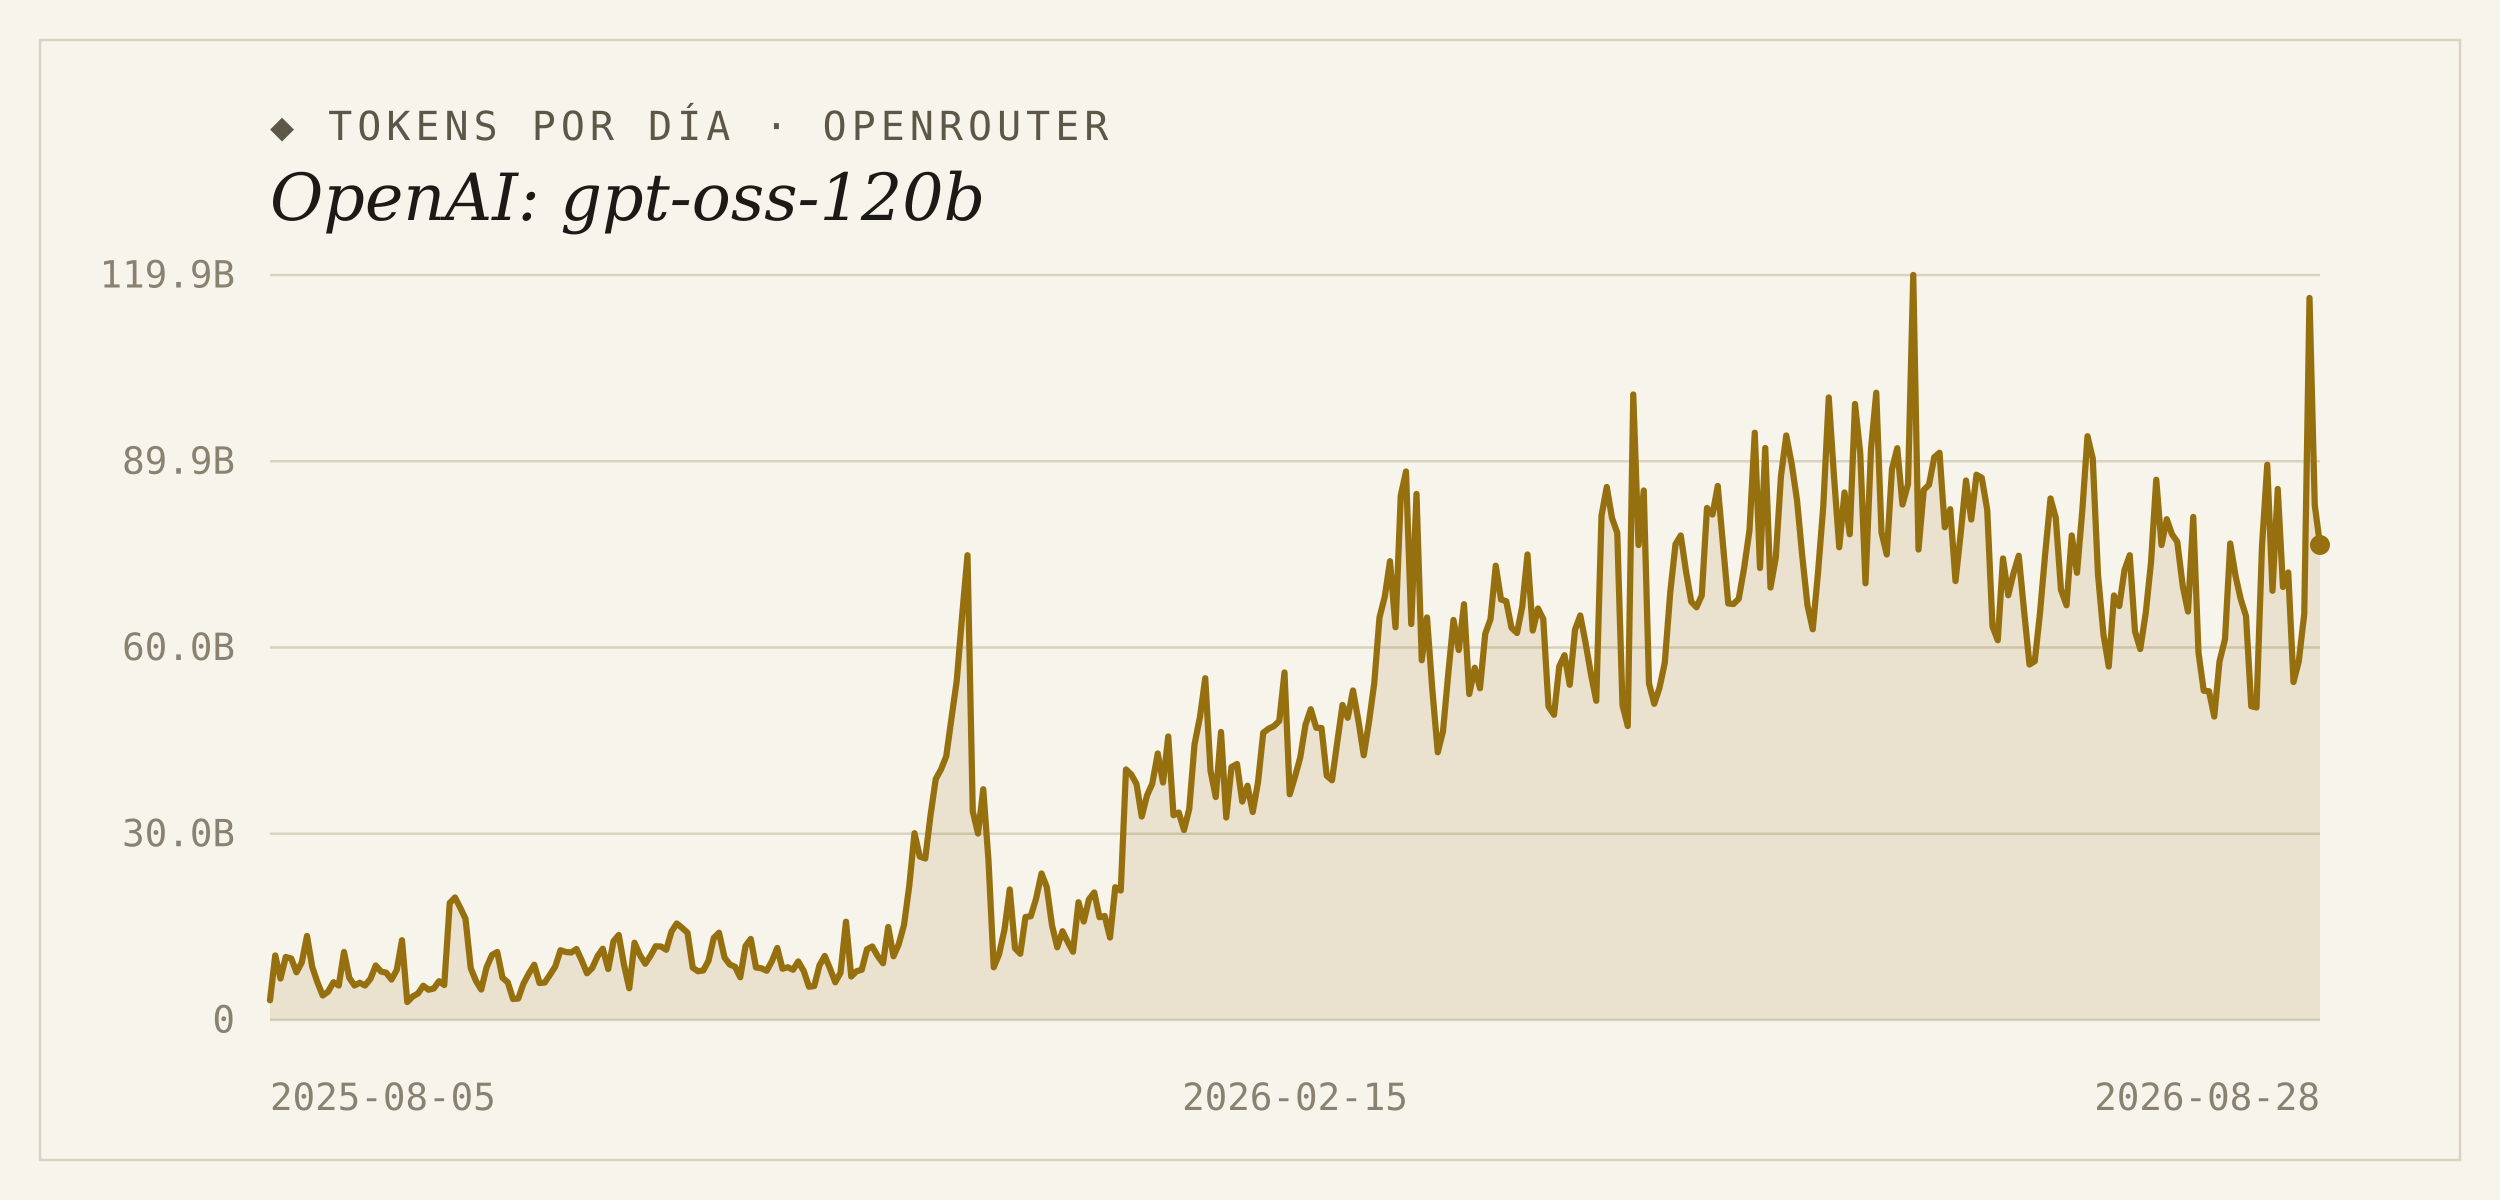
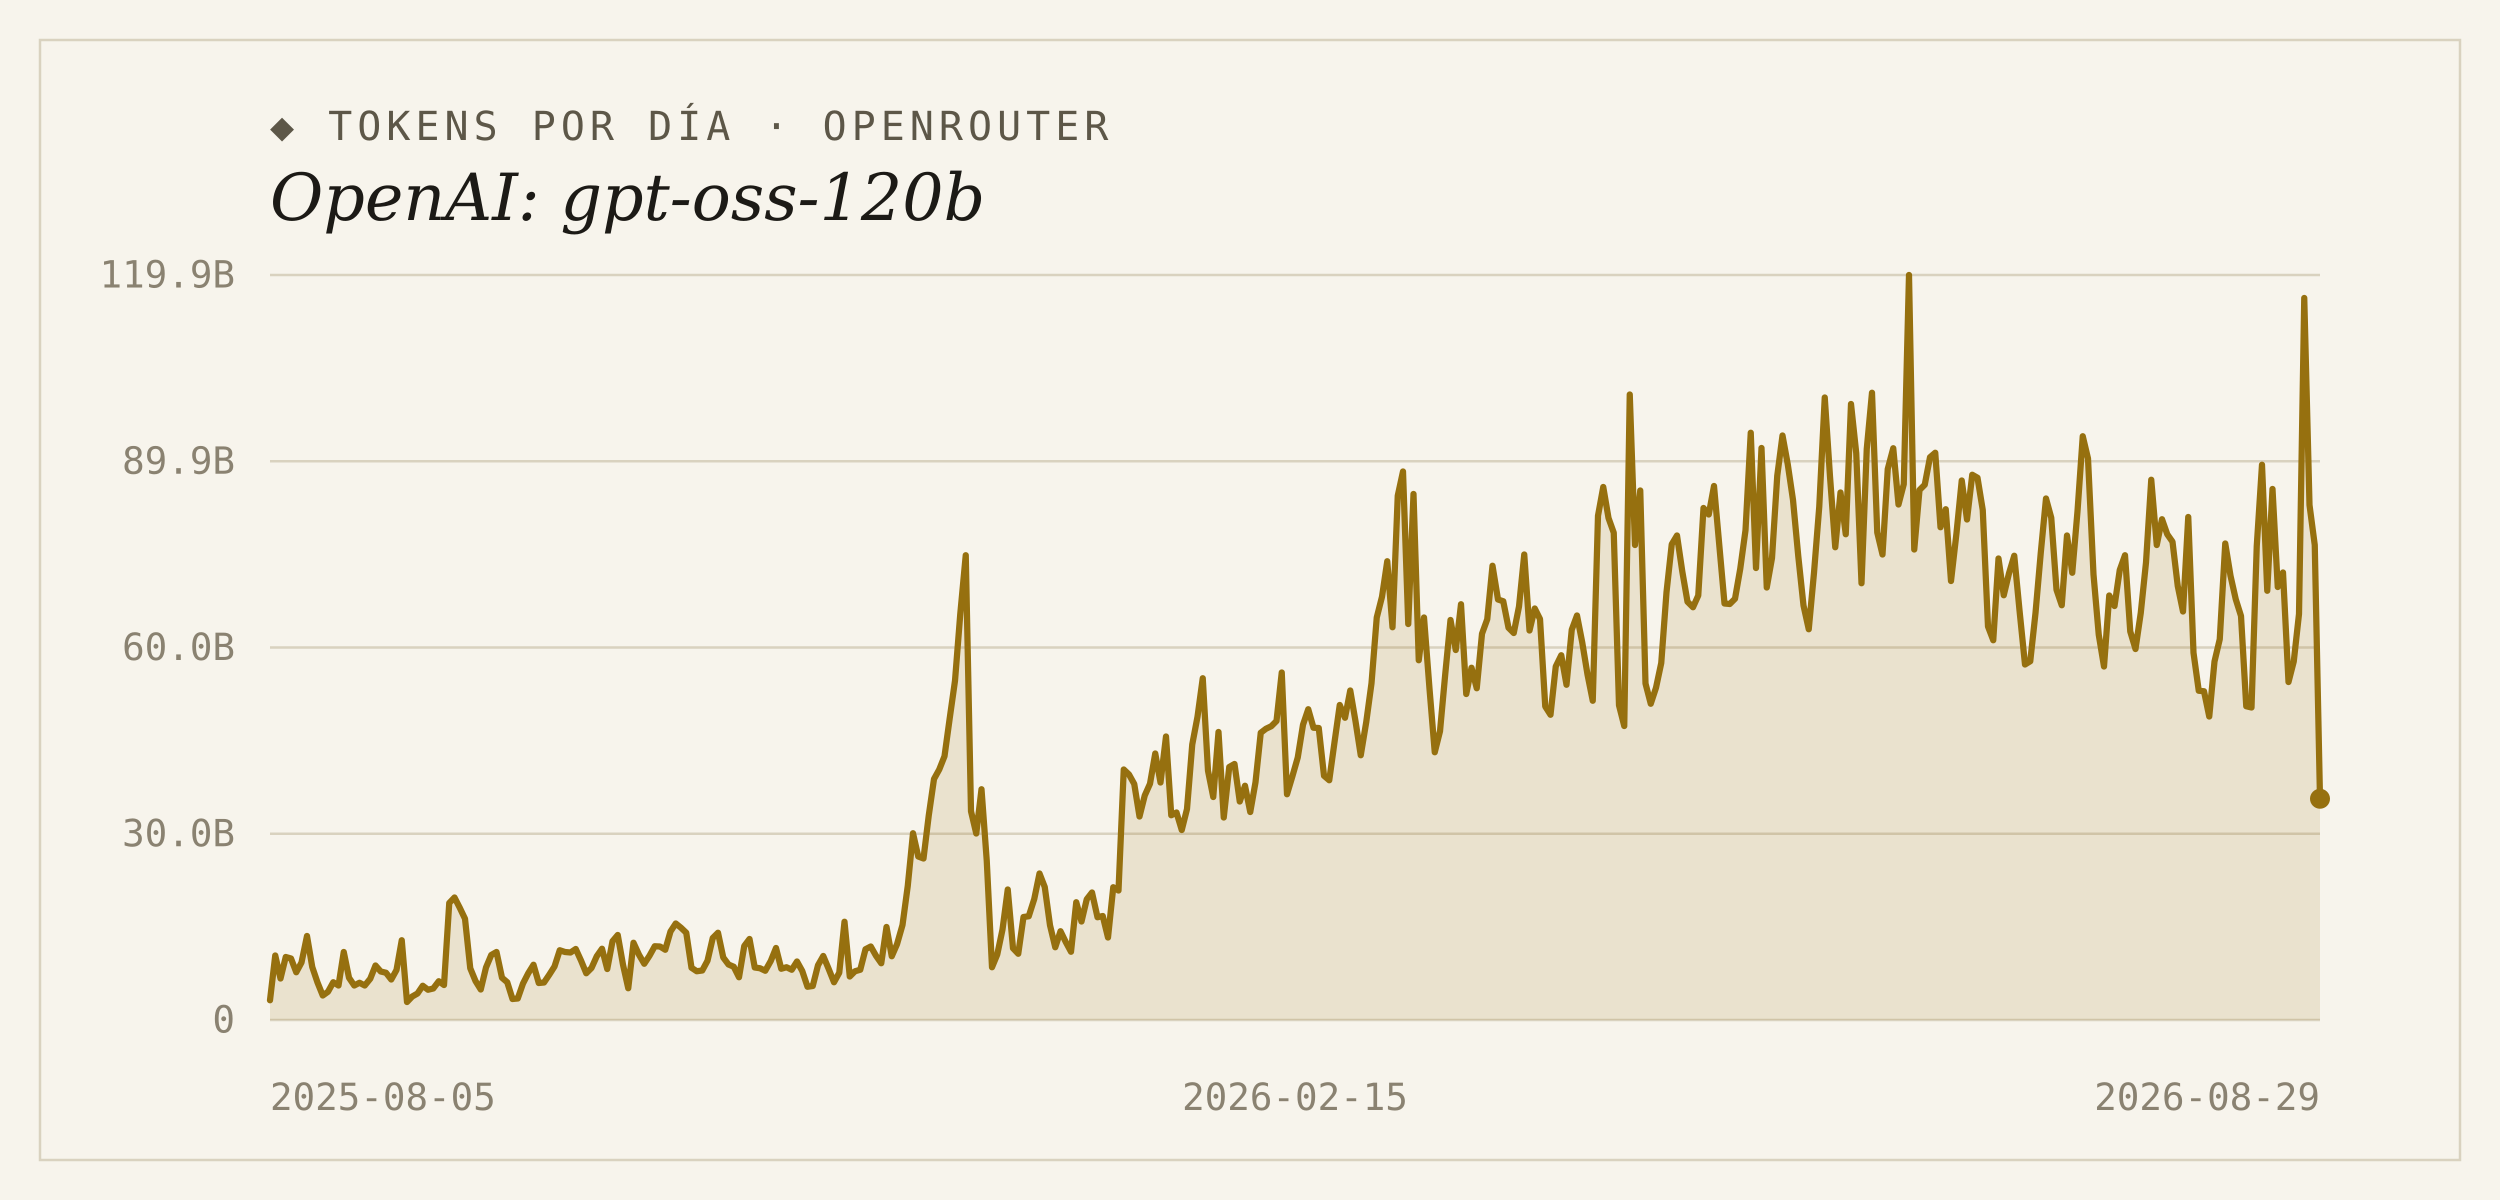
<svg xmlns="http://www.w3.org/2000/svg" width="1000" height="480" viewBox="0 0 1000 480">
  <rect width="1000" height="480" fill="#f7f4ec" />
  <rect x="16" y="16" width="968" height="448" fill="none" stroke="#d9d2bf" stroke-width="1" />
  <text x="108" y="56" font-family="'DejaVu Sans Mono', Consolas, monospace" font-size="16" letter-spacing="2" fill="#5d5748">◆ TOKENS POR DÍA · OPENROUTER</text>
  <text x="108" y="88" font-family="Georgia, 'DejaVu Serif', serif" font-size="26" font-style="italic" fill="#1c1a16">OpenAI: gpt-oss-120b</text>
  <line x1="108" y1="408.0" x2="928" y2="408.0" stroke="#d9d2bf" stroke-width="1" />
  <text x="94" y="413" text-anchor="end" font-family="'DejaVu Sans Mono', Consolas, monospace" font-size="15" fill="#8a8271">0</text>
  <line x1="108" y1="333.5" x2="928" y2="333.5" stroke="#d9d2bf" stroke-width="1" />
  <text x="94" y="338.5" text-anchor="end" font-family="'DejaVu Sans Mono', Consolas, monospace" font-size="15" fill="#8a8271">30.0B</text>
  <line x1="108" y1="259.0" x2="928" y2="259.0" stroke="#d9d2bf" stroke-width="1" />
  <text x="94" y="264" text-anchor="end" font-family="'DejaVu Sans Mono', Consolas, monospace" font-size="15" fill="#8a8271">60.0B</text>
  <line x1="108" y1="184.5" x2="928" y2="184.5" stroke="#d9d2bf" stroke-width="1" />
  <text x="94" y="189.5" text-anchor="end" font-family="'DejaVu Sans Mono', Consolas, monospace" font-size="15" fill="#8a8271">89.9B</text>
  <line x1="108" y1="110.0" x2="928" y2="110.0" stroke="#d9d2bf" stroke-width="1" />
  <text x="94" y="115" text-anchor="end" font-family="'DejaVu Sans Mono', Consolas, monospace" font-size="15" fill="#8a8271">119.9B</text>
-   <path d="M 108,408.0 L 108.0,400.1 L 110.1,382.2 L 112.2,391.4 L 114.3,382.8 L 116.5,383.4 L 118.6,388.9 L 120.7,385.0 L 122.8,374.4 L 124.9,386.8 L 127.0,393.0 L 129.1,398.2 L 131.2,396.7 L 133.4,392.9 L 135.5,394.2 L 137.6,380.8 L 139.7,391.1 L 141.8,394.2 L 143.9,393.1 L 146.0,394.2 L 148.2,391.5 L 150.3,386.2 L 152.4,388.6 L 154.5,389.1 L 156.6,391.8 L 158.7,388.0 L 160.8,376.1 L 162.9,400.8 L 165.1,398.6 L 167.2,397.4 L 169.3,394.3 L 171.4,395.9 L 173.5,395.4 L 175.6,392.5 L 177.7,394.0 L 179.9,361.2 L 182.0,359.0 L 184.1,363.1 L 186.2,367.5 L 188.3,387.3 L 190.4,392.4 L 192.5,395.8 L 194.6,387.0 L 196.8,382.0 L 198.9,380.8 L 201.0,391.1 L 203.1,392.9 L 205.2,399.6 L 207.3,399.4 L 209.4,393.4 L 211.6,389.3 L 213.7,385.9 L 215.8,393.2 L 217.9,393.0 L 220.0,389.9 L 222.1,386.6 L 224.2,380.1 L 226.4,380.8 L 228.5,381.0 L 230.6,379.6 L 232.7,384.2 L 234.8,389.3 L 236.9,387.2 L 239.0,382.5 L 241.1,379.5 L 243.3,387.6 L 245.4,376.5 L 247.5,374.0 L 249.6,385.9 L 251.7,395.3 L 253.8,377.1 L 255.9,381.9 L 258.1,385.5 L 260.2,382.3 L 262.3,378.5 L 264.4,378.6 L 266.5,379.9 L 268.6,372.6 L 270.7,369.4 L 272.8,371.1 L 275.0,373.1 L 277.1,387.1 L 279.2,388.5 L 281.3,388.2 L 283.4,384.3 L 285.5,375.2 L 287.6,373.1 L 289.8,383.0 L 291.9,385.8 L 294.0,386.7 L 296.1,390.9 L 298.2,378.4 L 300.3,375.6 L 302.4,387.0 L 304.5,387.3 L 306.7,388.3 L 308.8,384.4 L 310.9,379.2 L 313.0,387.5 L 315.1,386.9 L 317.2,387.9 L 319.3,384.6 L 321.5,388.4 L 323.6,394.7 L 325.7,394.4 L 327.8,386.1 L 329.9,382.4 L 332.0,387.4 L 334.1,392.9 L 336.2,389.1 L 338.4,368.7 L 340.5,390.6 L 342.6,388.5 L 344.7,387.9 L 346.8,379.7 L 348.9,378.6 L 351.0,382.3 L 353.2,385.3 L 355.3,370.8 L 357.4,382.5 L 359.5,377.7 L 361.6,370.0 L 363.7,354.4 L 365.8,333.3 L 367.9,342.6 L 370.1,343.4 L 372.2,326.2 L 374.3,311.6 L 376.4,307.8 L 378.5,302.5 L 380.6,287.2 L 382.7,272.3 L 384.9,245.7 L 387.0,222.1 L 389.1,324.5 L 391.2,333.4 L 393.3,315.7 L 395.4,344.3 L 397.5,386.9 L 399.6,381.8 L 401.8,371.8 L 403.9,355.8 L 406.0,379.3 L 408.1,381.5 L 410.2,366.8 L 412.3,366.5 L 414.4,359.6 L 416.6,349.4 L 418.7,354.8 L 420.8,370.1 L 422.9,378.9 L 425.0,372.5 L 427.1,376.8 L 429.2,380.7 L 431.4,360.9 L 433.5,368.6 L 435.6,359.7 L 437.7,357.0 L 439.8,366.9 L 441.9,366.4 L 444.0,375.0 L 446.1,354.9 L 448.3,356.2 L 450.4,307.8 L 452.5,309.8 L 454.6,313.6 L 456.7,326.6 L 458.8,318.2 L 460.9,313.5 L 463.1,301.4 L 465.2,313.0 L 467.3,294.6 L 469.4,326.1 L 471.5,325.0 L 473.6,332.0 L 475.7,323.6 L 477.8,297.8 L 480.0,286.7 L 482.1,271.3 L 484.2,308.3 L 486.3,318.8 L 488.4,292.8 L 490.5,327.0 L 492.6,306.8 L 494.8,305.6 L 496.9,320.6 L 499.0,314.3 L 501.1,324.8 L 503.2,312.9 L 505.3,293.1 L 507.4,291.5 L 509.5,290.5 L 511.7,288.4 L 513.8,269.0 L 515.9,317.7 L 518.0,310.7 L 520.1,303.0 L 522.2,289.9 L 524.3,283.7 L 526.5,291.1 L 528.6,291.2 L 530.7,310.3 L 532.8,312.1 L 534.9,296.9 L 537.0,282.0 L 539.1,287.1 L 541.2,276.2 L 543.4,288.5 L 545.5,302.1 L 547.6,288.8 L 549.7,273.3 L 551.8,247.0 L 553.9,238.7 L 556.0,224.5 L 558.2,250.9 L 560.3,198.3 L 562.4,188.6 L 564.5,249.6 L 566.6,197.6 L 568.7,264.1 L 570.8,247.0 L 572.9,275.5 L 575.1,300.9 L 577.2,292.5 L 579.3,269.6 L 581.4,248.0 L 583.5,260.0 L 585.6,241.7 L 587.7,277.6 L 589.9,267.1 L 592.0,275.3 L 594.1,253.5 L 596.2,247.7 L 598.3,226.3 L 600.4,239.8 L 602.5,240.5 L 604.6,251.1 L 606.8,253.2 L 608.9,242.6 L 611.0,221.8 L 613.1,252.2 L 615.2,243.4 L 617.3,247.6 L 619.4,282.6 L 621.6,285.9 L 623.7,266.6 L 625.8,262.1 L 627.9,273.9 L 630.0,251.9 L 632.1,246.2 L 634.2,257.0 L 636.4,269.8 L 638.5,280.3 L 640.6,206.3 L 642.7,194.8 L 644.8,207.2 L 646.9,213.1 L 649.0,282.1 L 651.1,290.4 L 653.3,157.8 L 655.4,218.0 L 657.5,196.2 L 659.6,273.4 L 661.7,281.5 L 663.8,275.1 L 665.9,265.2 L 668.1,236.9 L 670.2,217.7 L 672.3,214.2 L 674.4,228.5 L 676.5,240.7 L 678.6,242.9 L 680.7,238.2 L 682.8,203.2 L 685.0,205.8 L 687.1,194.4 L 689.2,217.9 L 691.3,241.4 L 693.4,241.6 L 695.5,239.5 L 697.6,227.5 L 699.8,212.1 L 701.9,173.1 L 704.0,227.2 L 706.1,179.2 L 708.2,235.0 L 710.3,223.2 L 712.4,190.3 L 714.5,174.2 L 716.7,185.7 L 718.8,200.0 L 720.9,222.4 L 723.0,242.2 L 725.1,251.7 L 727.2,229.1 L 729.3,202.7 L 731.5,159.0 L 733.6,190.6 L 735.7,218.9 L 737.8,197.0 L 739.9,213.7 L 742.0,161.6 L 744.1,181.3 L 746.2,233.3 L 748.4,179.6 L 750.5,157.1 L 752.6,213.0 L 754.7,221.8 L 756.8,187.6 L 758.9,179.3 L 761.0,201.8 L 763.2,193.7 L 765.3,110.0 L 767.4,219.8 L 769.5,196.0 L 771.6,193.9 L 773.7,182.9 L 775.8,181.1 L 777.9,210.9 L 780.1,203.7 L 782.2,232.4 L 784.3,213.2 L 786.4,192.2 L 788.5,207.8 L 790.6,189.9 L 792.7,191.1 L 794.9,204.0 L 797.0,250.6 L 799.1,256.1 L 801.2,223.4 L 803.3,238.1 L 805.4,229.3 L 807.5,222.3 L 809.6,244.1 L 811.8,265.8 L 813.9,264.5 L 816.0,245.2 L 818.1,221.2 L 820.2,199.4 L 822.3,207.1 L 824.4,235.9 L 826.6,242.1 L 828.7,214.2 L 830.8,229.1 L 832.9,204.5 L 835.0,174.5 L 837.1,183.4 L 839.2,229.8 L 841.4,253.9 L 843.5,266.6 L 845.6,238.2 L 847.7,242.4 L 849.8,228.0 L 851.9,222.1 L 854.0,252.6 L 856.1,259.6 L 858.3,245.2 L 860.4,225.0 L 862.5,191.9 L 864.6,218.0 L 866.7,207.7 L 868.8,213.7 L 870.9,216.7 L 873.1,234.4 L 875.2,244.6 L 877.3,206.8 L 879.4,261.1 L 881.5,276.3 L 883.6,276.5 L 885.7,286.6 L 887.8,264.6 L 890.0,255.7 L 892.1,217.4 L 894.2,230.3 L 896.3,239.7 L 898.4,246.4 L 900.5,282.5 L 902.6,283.0 L 904.8,218.4 L 906.9,185.9 L 909.0,236.3 L 911.1,195.6 L 913.2,234.8 L 915.3,229.0 L 917.4,272.8 L 919.5,264.6 L 921.7,245.6 L 923.8,119.2 L 925.9,202.0 L 928.0,218.0 L 928.0,408.0 Z" fill="#96700f" fill-opacity="0.14" />
-   <polyline points="108.0,400.1 110.1,382.2 112.2,391.4 114.3,382.8 116.5,383.4 118.6,388.9 120.7,385.0 122.8,374.4 124.9,386.8 127.0,393.0 129.1,398.2 131.2,396.7 133.4,392.9 135.5,394.2 137.6,380.8 139.7,391.1 141.8,394.2 143.9,393.1 146.0,394.2 148.2,391.5 150.3,386.2 152.4,388.6 154.5,389.1 156.6,391.8 158.7,388.0 160.8,376.1 162.9,400.8 165.1,398.6 167.2,397.4 169.3,394.3 171.4,395.9 173.5,395.4 175.6,392.5 177.7,394.0 179.9,361.2 182.0,359.0 184.1,363.1 186.2,367.5 188.3,387.3 190.4,392.4 192.5,395.8 194.6,387.0 196.8,382.0 198.9,380.8 201.0,391.1 203.1,392.9 205.2,399.6 207.3,399.4 209.4,393.4 211.6,389.3 213.7,385.9 215.8,393.2 217.9,393.0 220.0,389.9 222.1,386.6 224.2,380.1 226.4,380.8 228.5,381.0 230.6,379.6 232.7,384.2 234.8,389.3 236.9,387.2 239.0,382.5 241.1,379.5 243.3,387.6 245.4,376.5 247.5,374.0 249.6,385.9 251.7,395.3 253.8,377.1 255.9,381.9 258.1,385.5 260.2,382.3 262.3,378.5 264.4,378.6 266.5,379.9 268.6,372.6 270.7,369.4 272.8,371.1 275.0,373.1 277.1,387.1 279.2,388.5 281.3,388.2 283.4,384.3 285.5,375.2 287.6,373.1 289.8,383.0 291.9,385.8 294.0,386.7 296.1,390.9 298.2,378.4 300.3,375.6 302.4,387.0 304.5,387.3 306.7,388.3 308.8,384.4 310.9,379.2 313.0,387.5 315.1,386.9 317.2,387.9 319.3,384.6 321.5,388.4 323.6,394.7 325.7,394.4 327.8,386.1 329.9,382.4 332.0,387.4 334.1,392.9 336.2,389.1 338.4,368.7 340.5,390.6 342.6,388.5 344.7,387.9 346.8,379.7 348.9,378.6 351.0,382.3 353.2,385.3 355.3,370.8 357.4,382.5 359.5,377.7 361.6,370.0 363.7,354.4 365.8,333.3 367.9,342.6 370.1,343.4 372.2,326.2 374.3,311.6 376.4,307.8 378.5,302.5 380.6,287.2 382.7,272.3 384.9,245.7 387.0,222.1 389.1,324.5 391.2,333.4 393.3,315.7 395.4,344.3 397.5,386.9 399.6,381.8 401.8,371.8 403.9,355.8 406.0,379.3 408.1,381.5 410.2,366.8 412.3,366.5 414.4,359.6 416.6,349.4 418.7,354.8 420.8,370.1 422.9,378.9 425.0,372.5 427.1,376.8 429.2,380.7 431.4,360.9 433.5,368.6 435.6,359.7 437.7,357.0 439.8,366.9 441.9,366.4 444.0,375.0 446.1,354.9 448.3,356.2 450.4,307.8 452.5,309.8 454.6,313.6 456.7,326.6 458.8,318.2 460.9,313.5 463.1,301.4 465.2,313.0 467.3,294.6 469.4,326.1 471.5,325.0 473.6,332.0 475.7,323.6 477.8,297.8 480.0,286.7 482.1,271.3 484.2,308.3 486.3,318.8 488.4,292.8 490.5,327.0 492.6,306.8 494.8,305.6 496.9,320.6 499.0,314.3 501.1,324.8 503.2,312.9 505.3,293.1 507.4,291.5 509.5,290.5 511.7,288.4 513.8,269.0 515.9,317.7 518.0,310.7 520.1,303.0 522.2,289.9 524.3,283.7 526.5,291.1 528.6,291.2 530.7,310.3 532.8,312.1 534.9,296.9 537.0,282.0 539.1,287.1 541.2,276.2 543.4,288.5 545.5,302.1 547.6,288.8 549.7,273.3 551.8,247.0 553.9,238.7 556.0,224.5 558.2,250.9 560.3,198.3 562.4,188.6 564.5,249.6 566.6,197.6 568.7,264.1 570.8,247.0 572.9,275.5 575.1,300.9 577.2,292.5 579.3,269.6 581.4,248.0 583.5,260.0 585.6,241.7 587.7,277.6 589.9,267.1 592.0,275.3 594.1,253.5 596.2,247.7 598.3,226.3 600.4,239.8 602.5,240.5 604.6,251.1 606.8,253.2 608.9,242.6 611.0,221.8 613.1,252.2 615.2,243.4 617.3,247.6 619.4,282.6 621.6,285.9 623.7,266.6 625.8,262.1 627.9,273.9 630.0,251.9 632.1,246.2 634.2,257.0 636.4,269.8 638.5,280.3 640.6,206.3 642.7,194.8 644.8,207.2 646.9,213.1 649.0,282.1 651.1,290.4 653.3,157.8 655.4,218.0 657.5,196.2 659.6,273.4 661.7,281.5 663.8,275.1 665.9,265.2 668.1,236.9 670.2,217.7 672.3,214.2 674.4,228.5 676.5,240.7 678.6,242.9 680.7,238.2 682.8,203.2 685.0,205.8 687.1,194.4 689.2,217.9 691.3,241.4 693.4,241.6 695.5,239.5 697.6,227.5 699.8,212.1 701.9,173.1 704.0,227.2 706.1,179.2 708.2,235.0 710.3,223.2 712.4,190.3 714.5,174.2 716.7,185.7 718.8,200.0 720.9,222.4 723.0,242.2 725.1,251.7 727.2,229.1 729.3,202.7 731.5,159.0 733.6,190.6 735.7,218.9 737.8,197.0 739.9,213.7 742.0,161.6 744.1,181.3 746.2,233.3 748.4,179.6 750.5,157.1 752.6,213.0 754.7,221.8 756.8,187.6 758.9,179.3 761.0,201.8 763.2,193.7 765.3,110.0 767.4,219.8 769.5,196.0 771.6,193.9 773.7,182.9 775.8,181.1 777.9,210.9 780.1,203.7 782.2,232.4 784.3,213.2 786.4,192.2 788.5,207.8 790.6,189.9 792.7,191.1 794.9,204.0 797.0,250.6 799.1,256.1 801.2,223.4 803.3,238.1 805.4,229.3 807.5,222.3 809.6,244.1 811.8,265.8 813.9,264.5 816.0,245.2 818.1,221.2 820.2,199.4 822.3,207.1 824.4,235.9 826.6,242.1 828.7,214.2 830.8,229.1 832.9,204.5 835.0,174.5 837.1,183.4 839.2,229.8 841.4,253.9 843.5,266.6 845.6,238.2 847.7,242.4 849.8,228.0 851.9,222.1 854.0,252.6 856.1,259.6 858.3,245.2 860.4,225.0 862.5,191.9 864.6,218.0 866.7,207.7 868.8,213.7 870.9,216.7 873.1,234.4 875.2,244.6 877.3,206.8 879.4,261.1 881.5,276.3 883.6,276.5 885.7,286.6 887.8,264.6 890.0,255.7 892.1,217.4 894.2,230.3 896.3,239.7 898.4,246.4 900.5,282.5 902.6,283.0 904.8,218.4 906.9,185.9 909.0,236.3 911.1,195.6 913.2,234.8 915.3,229.0 917.4,272.8 919.5,264.6 921.7,245.6 923.8,119.2 925.9,202.0 928.0,218.0" fill="none" stroke="#96700f" stroke-width="2.5" stroke-linejoin="round" stroke-linecap="round" />
-   <circle cx="928.0" cy="218.0" r="4" fill="#96700f" />
+   <path d="M 108,408.0 L 108.0,400.1 L 110.1,382.2 L 112.2,391.4 L 114.3,382.8 L 116.4,383.4 L 118.5,388.9 L 120.6,385.0 L 122.8,374.4 L 124.9,386.8 L 127.0,393.0 L 129.1,398.2 L 131.2,396.7 L 133.3,392.9 L 135.4,394.2 L 137.5,380.8 L 139.6,391.1 L 141.7,394.2 L 143.8,393.1 L 145.9,394.2 L 148.1,391.5 L 150.2,386.2 L 152.3,388.6 L 154.4,389.1 L 156.5,391.8 L 158.6,388.0 L 160.7,376.1 L 162.8,400.8 L 164.9,398.6 L 167.0,397.4 L 169.1,394.3 L 171.2,395.9 L 173.3,395.4 L 175.5,392.5 L 177.6,394.0 L 179.7,361.2 L 181.8,359.0 L 183.9,363.1 L 186.0,367.5 L 188.1,387.3 L 190.2,392.4 L 192.3,395.8 L 194.4,387.0 L 196.5,382.0 L 198.6,380.8 L 200.8,391.1 L 202.9,392.9 L 205.0,399.6 L 207.1,399.4 L 209.2,393.4 L 211.3,389.3 L 213.4,385.9 L 215.5,393.2 L 217.6,393.0 L 219.7,389.9 L 221.8,386.6 L 223.9,380.1 L 226.0,380.8 L 228.2,381.0 L 230.3,379.6 L 232.4,384.2 L 234.5,389.3 L 236.6,387.2 L 238.7,382.5 L 240.8,379.5 L 242.9,387.6 L 245.0,376.5 L 247.1,374.0 L 249.2,385.9 L 251.3,395.3 L 253.4,377.1 L 255.6,381.9 L 257.7,385.5 L 259.8,382.3 L 261.9,378.5 L 264.0,378.6 L 266.1,379.9 L 268.2,372.6 L 270.3,369.4 L 272.4,371.1 L 274.5,373.1 L 276.6,387.1 L 278.7,388.5 L 280.9,388.2 L 283.0,384.3 L 285.1,375.2 L 287.2,373.1 L 289.3,383.0 L 291.4,385.8 L 293.5,386.7 L 295.6,390.9 L 297.7,378.4 L 299.8,375.6 L 301.9,387.0 L 304.0,387.3 L 306.1,388.3 L 308.3,384.4 L 310.4,379.2 L 312.5,387.5 L 314.6,386.9 L 316.7,387.9 L 318.8,384.6 L 320.9,388.4 L 323.0,394.7 L 325.1,394.4 L 327.2,386.1 L 329.3,382.4 L 331.4,387.4 L 333.6,392.9 L 335.7,389.1 L 337.8,368.7 L 339.9,390.6 L 342.0,388.5 L 344.1,387.9 L 346.2,379.7 L 348.3,378.6 L 350.4,382.3 L 352.5,385.3 L 354.6,370.8 L 356.7,382.5 L 358.8,377.7 L 361.0,370.0 L 363.1,354.4 L 365.2,333.3 L 367.3,342.6 L 369.4,343.4 L 371.5,326.2 L 373.6,311.6 L 375.7,307.8 L 377.8,302.5 L 379.9,287.2 L 382.0,272.3 L 384.1,245.7 L 386.3,222.1 L 388.4,324.5 L 390.5,333.4 L 392.6,315.7 L 394.7,344.3 L 396.8,386.9 L 398.9,381.8 L 401.0,371.8 L 403.1,355.8 L 405.2,379.3 L 407.3,381.5 L 409.4,366.8 L 411.5,366.5 L 413.7,359.6 L 415.8,349.4 L 417.9,354.8 L 420.0,370.1 L 422.1,378.9 L 424.2,372.5 L 426.3,376.8 L 428.4,380.7 L 430.5,360.9 L 432.6,368.6 L 434.7,359.7 L 436.8,357.0 L 439.0,366.9 L 441.1,366.4 L 443.2,375.0 L 445.3,354.9 L 447.4,356.2 L 449.5,307.8 L 451.6,309.8 L 453.7,313.6 L 455.8,326.6 L 457.9,318.2 L 460.0,313.5 L 462.1,301.4 L 464.2,313.0 L 466.4,294.6 L 468.5,326.1 L 470.6,325.0 L 472.7,332.0 L 474.8,323.6 L 476.9,297.8 L 479.0,286.7 L 481.1,271.3 L 483.2,308.3 L 485.3,318.8 L 487.4,292.8 L 489.5,327.0 L 491.7,306.8 L 493.8,305.6 L 495.9,320.6 L 498.0,314.3 L 500.1,324.8 L 502.2,312.9 L 504.3,293.1 L 506.4,291.5 L 508.5,290.5 L 510.6,288.4 L 512.7,269.0 L 514.8,317.7 L 516.9,310.7 L 519.1,303.0 L 521.2,289.9 L 523.3,283.7 L 525.4,291.1 L 527.5,291.2 L 529.6,310.3 L 531.7,312.1 L 533.8,296.9 L 535.9,282.0 L 538.0,287.1 L 540.1,276.2 L 542.2,288.5 L 544.3,302.1 L 546.5,288.8 L 548.6,273.3 L 550.7,247.0 L 552.8,238.7 L 554.9,224.5 L 557.0,250.9 L 559.1,198.3 L 561.2,188.6 L 563.3,249.6 L 565.4,197.6 L 567.5,264.1 L 569.6,247.0 L 571.8,275.5 L 573.9,300.9 L 576.0,292.5 L 578.1,269.6 L 580.2,248.0 L 582.3,260.0 L 584.4,241.7 L 586.5,277.6 L 588.6,267.1 L 590.7,275.3 L 592.8,253.5 L 594.9,247.7 L 597.0,226.3 L 599.2,239.8 L 601.3,240.5 L 603.4,251.1 L 605.5,253.2 L 607.6,242.6 L 609.7,221.8 L 611.8,252.2 L 613.9,243.4 L 616.0,247.6 L 618.1,282.6 L 620.2,285.9 L 622.3,266.6 L 624.5,262.1 L 626.6,273.9 L 628.7,251.9 L 630.8,246.2 L 632.9,257.0 L 635.0,269.8 L 637.1,280.3 L 639.2,206.3 L 641.3,194.8 L 643.4,207.2 L 645.5,213.1 L 647.6,282.1 L 649.7,290.4 L 651.9,157.8 L 654.0,218.0 L 656.1,196.2 L 658.2,273.4 L 660.3,281.5 L 662.4,275.1 L 664.5,265.2 L 666.6,236.9 L 668.7,217.7 L 670.8,214.2 L 672.9,228.5 L 675.0,240.7 L 677.2,242.9 L 679.3,238.2 L 681.4,203.2 L 683.5,205.8 L 685.6,194.4 L 687.7,217.9 L 689.8,241.4 L 691.9,241.6 L 694.0,239.5 L 696.1,227.5 L 698.2,212.1 L 700.3,173.1 L 702.4,227.2 L 704.6,179.2 L 706.7,235.0 L 708.8,223.2 L 710.9,190.3 L 713.0,174.2 L 715.1,185.7 L 717.2,200.0 L 719.3,222.4 L 721.4,242.2 L 723.5,251.7 L 725.6,229.1 L 727.7,202.7 L 729.9,159.0 L 732.0,190.6 L 734.1,218.9 L 736.2,197.0 L 738.3,213.7 L 740.4,161.6 L 742.5,181.3 L 744.6,233.3 L 746.7,179.6 L 748.8,157.1 L 750.9,213.0 L 753.0,221.8 L 755.1,187.6 L 757.3,179.3 L 759.4,201.8 L 761.5,193.7 L 763.6,110.0 L 765.7,219.8 L 767.8,196.0 L 769.9,193.9 L 772.0,182.9 L 774.1,181.1 L 776.2,210.9 L 778.3,203.7 L 780.4,232.4 L 782.6,213.2 L 784.7,192.2 L 786.8,207.8 L 788.9,189.9 L 791.0,191.1 L 793.1,204.0 L 795.2,250.6 L 797.3,256.1 L 799.4,223.4 L 801.5,238.1 L 803.6,229.3 L 805.7,222.3 L 807.8,244.1 L 810.0,265.8 L 812.1,264.5 L 814.2,245.2 L 816.3,221.2 L 818.4,199.4 L 820.5,207.1 L 822.6,235.9 L 824.7,242.1 L 826.8,214.2 L 828.9,229.1 L 831.0,204.5 L 833.1,174.5 L 835.2,183.4 L 837.4,229.8 L 839.5,253.9 L 841.6,266.6 L 843.7,238.2 L 845.8,242.4 L 847.9,228.0 L 850.0,222.1 L 852.1,252.6 L 854.2,259.6 L 856.3,245.2 L 858.4,225.0 L 860.5,191.9 L 862.7,218.0 L 864.8,207.7 L 866.9,213.7 L 869.0,216.7 L 871.1,234.4 L 873.2,244.6 L 875.3,206.8 L 877.4,261.1 L 879.5,276.3 L 881.6,276.5 L 883.7,286.6 L 885.8,264.6 L 887.9,255.7 L 890.1,217.4 L 892.2,230.3 L 894.3,239.7 L 896.4,246.4 L 898.5,282.5 L 900.6,283.0 L 902.7,218.4 L 904.8,185.9 L 906.9,236.3 L 909.0,195.6 L 911.1,234.8 L 913.2,229.0 L 915.4,272.8 L 917.5,264.6 L 919.6,245.6 L 921.7,119.2 L 923.8,202.0 L 925.9,218.0 L 928.0,319.5 L 928.0,408.0 Z" fill="#96700f" fill-opacity="0.14" />
+   <polyline points="108.0,400.1 110.1,382.2 112.2,391.4 114.3,382.8 116.4,383.4 118.5,388.9 120.6,385.0 122.8,374.4 124.9,386.8 127.0,393.0 129.1,398.2 131.2,396.7 133.3,392.9 135.4,394.2 137.5,380.8 139.6,391.1 141.7,394.2 143.8,393.1 145.9,394.2 148.1,391.5 150.2,386.2 152.3,388.6 154.4,389.1 156.5,391.8 158.6,388.0 160.7,376.1 162.8,400.8 164.9,398.6 167.0,397.4 169.1,394.3 171.2,395.9 173.3,395.4 175.5,392.5 177.6,394.0 179.7,361.2 181.8,359.0 183.9,363.1 186.0,367.5 188.1,387.3 190.2,392.4 192.3,395.8 194.4,387.0 196.5,382.0 198.6,380.8 200.8,391.1 202.9,392.9 205.0,399.6 207.1,399.4 209.2,393.4 211.3,389.3 213.4,385.9 215.5,393.2 217.6,393.0 219.7,389.9 221.8,386.6 223.9,380.1 226.0,380.8 228.2,381.0 230.3,379.6 232.4,384.2 234.5,389.3 236.6,387.2 238.7,382.5 240.8,379.5 242.9,387.6 245.0,376.5 247.1,374.0 249.2,385.9 251.3,395.3 253.4,377.1 255.6,381.9 257.7,385.5 259.8,382.3 261.9,378.5 264.0,378.6 266.1,379.9 268.2,372.6 270.3,369.4 272.4,371.1 274.5,373.1 276.6,387.1 278.7,388.5 280.9,388.2 283.0,384.3 285.1,375.2 287.2,373.1 289.3,383.0 291.4,385.8 293.5,386.7 295.6,390.9 297.7,378.4 299.8,375.6 301.9,387.0 304.0,387.3 306.1,388.3 308.3,384.4 310.4,379.2 312.5,387.5 314.6,386.9 316.7,387.9 318.8,384.6 320.9,388.4 323.0,394.7 325.1,394.4 327.2,386.1 329.3,382.4 331.4,387.4 333.6,392.9 335.7,389.1 337.8,368.7 339.9,390.6 342.0,388.5 344.1,387.9 346.2,379.7 348.3,378.6 350.4,382.3 352.5,385.3 354.6,370.8 356.7,382.5 358.8,377.7 361.0,370.0 363.1,354.4 365.2,333.3 367.3,342.6 369.4,343.4 371.5,326.2 373.6,311.6 375.7,307.8 377.8,302.5 379.9,287.2 382.0,272.3 384.1,245.7 386.3,222.1 388.4,324.5 390.5,333.4 392.6,315.7 394.7,344.3 396.8,386.9 398.9,381.8 401.0,371.8 403.1,355.8 405.2,379.3 407.3,381.5 409.4,366.8 411.5,366.5 413.7,359.6 415.8,349.4 417.9,354.8 420.0,370.1 422.1,378.9 424.2,372.5 426.3,376.8 428.4,380.7 430.5,360.9 432.6,368.6 434.7,359.7 436.8,357.0 439.0,366.9 441.1,366.4 443.2,375.0 445.3,354.9 447.4,356.2 449.5,307.8 451.6,309.8 453.7,313.6 455.8,326.6 457.9,318.2 460.0,313.5 462.1,301.4 464.2,313.0 466.4,294.6 468.5,326.1 470.6,325.0 472.7,332.0 474.8,323.6 476.9,297.8 479.0,286.7 481.1,271.3 483.2,308.3 485.3,318.8 487.4,292.8 489.5,327.0 491.7,306.8 493.8,305.6 495.9,320.6 498.0,314.3 500.1,324.8 502.2,312.9 504.3,293.1 506.4,291.5 508.5,290.5 510.6,288.4 512.7,269.0 514.8,317.7 516.9,310.7 519.1,303.0 521.2,289.9 523.3,283.7 525.4,291.1 527.5,291.2 529.6,310.3 531.7,312.1 533.8,296.9 535.9,282.0 538.0,287.1 540.1,276.2 542.2,288.5 544.3,302.1 546.5,288.8 548.6,273.3 550.7,247.0 552.8,238.7 554.9,224.5 557.0,250.9 559.1,198.3 561.2,188.6 563.3,249.6 565.4,197.6 567.5,264.1 569.6,247.0 571.8,275.5 573.9,300.9 576.0,292.5 578.1,269.6 580.2,248.0 582.3,260.0 584.4,241.7 586.5,277.6 588.6,267.1 590.7,275.3 592.8,253.5 594.9,247.7 597.0,226.3 599.2,239.8 601.3,240.5 603.4,251.1 605.5,253.2 607.6,242.6 609.7,221.8 611.8,252.2 613.9,243.4 616.0,247.6 618.1,282.6 620.2,285.9 622.3,266.6 624.5,262.1 626.6,273.9 628.7,251.9 630.8,246.2 632.9,257.0 635.0,269.8 637.1,280.3 639.2,206.3 641.3,194.8 643.4,207.2 645.5,213.1 647.6,282.1 649.7,290.4 651.9,157.8 654.0,218.0 656.1,196.2 658.2,273.4 660.3,281.5 662.4,275.1 664.5,265.2 666.6,236.9 668.7,217.7 670.8,214.2 672.9,228.5 675.0,240.7 677.2,242.9 679.3,238.2 681.4,203.2 683.5,205.8 685.6,194.4 687.7,217.9 689.8,241.4 691.9,241.6 694.0,239.5 696.1,227.5 698.2,212.1 700.3,173.1 702.4,227.2 704.6,179.2 706.7,235.0 708.8,223.2 710.9,190.3 713.0,174.2 715.1,185.7 717.2,200.0 719.3,222.4 721.4,242.2 723.5,251.7 725.6,229.1 727.7,202.7 729.9,159.0 732.0,190.6 734.1,218.9 736.2,197.0 738.3,213.7 740.4,161.6 742.5,181.3 744.6,233.3 746.7,179.6 748.8,157.1 750.9,213.0 753.0,221.8 755.1,187.6 757.3,179.3 759.4,201.8 761.5,193.7 763.6,110.0 765.7,219.8 767.8,196.0 769.9,193.9 772.0,182.9 774.1,181.1 776.2,210.9 778.3,203.7 780.4,232.4 782.6,213.2 784.7,192.2 786.8,207.8 788.9,189.9 791.0,191.1 793.1,204.0 795.2,250.6 797.3,256.1 799.4,223.4 801.5,238.1 803.6,229.3 805.7,222.3 807.8,244.1 810.0,265.8 812.1,264.5 814.2,245.2 816.3,221.2 818.4,199.4 820.5,207.1 822.6,235.9 824.7,242.1 826.8,214.2 828.9,229.1 831.0,204.5 833.1,174.5 835.2,183.4 837.4,229.8 839.5,253.9 841.6,266.6 843.7,238.2 845.8,242.4 847.9,228.0 850.0,222.1 852.1,252.6 854.2,259.6 856.3,245.2 858.4,225.0 860.5,191.9 862.7,218.0 864.8,207.7 866.9,213.7 869.0,216.7 871.1,234.4 873.2,244.6 875.3,206.8 877.4,261.1 879.5,276.3 881.6,276.5 883.7,286.6 885.8,264.6 887.9,255.7 890.1,217.4 892.2,230.3 894.3,239.7 896.4,246.4 898.5,282.5 900.6,283.0 902.7,218.4 904.8,185.9 906.9,236.3 909.0,195.6 911.1,234.8 913.2,229.0 915.4,272.8 917.5,264.6 919.6,245.6 921.7,119.2 923.8,202.0 925.9,218.0 928.0,319.5" fill="none" stroke="#96700f" stroke-width="2.5" stroke-linejoin="round" stroke-linecap="round" />
+   <circle cx="928.0" cy="319.5" r="4" fill="#96700f" />
  <text x="108" y="444" text-anchor="start" font-family="'DejaVu Sans Mono', Consolas, monospace" font-size="15" fill="#8a8271">2025-08-05</text>
  <text x="518" y="444" text-anchor="middle" font-family="'DejaVu Sans Mono', Consolas, monospace" font-size="15" fill="#8a8271">2026-02-15</text>
-   <text x="928" y="444" text-anchor="end" font-family="'DejaVu Sans Mono', Consolas, monospace" font-size="15" fill="#8a8271">2026-08-28</text>
+   <text x="928" y="444" text-anchor="end" font-family="'DejaVu Sans Mono', Consolas, monospace" font-size="15" fill="#8a8271">2026-08-29</text>
</svg>
